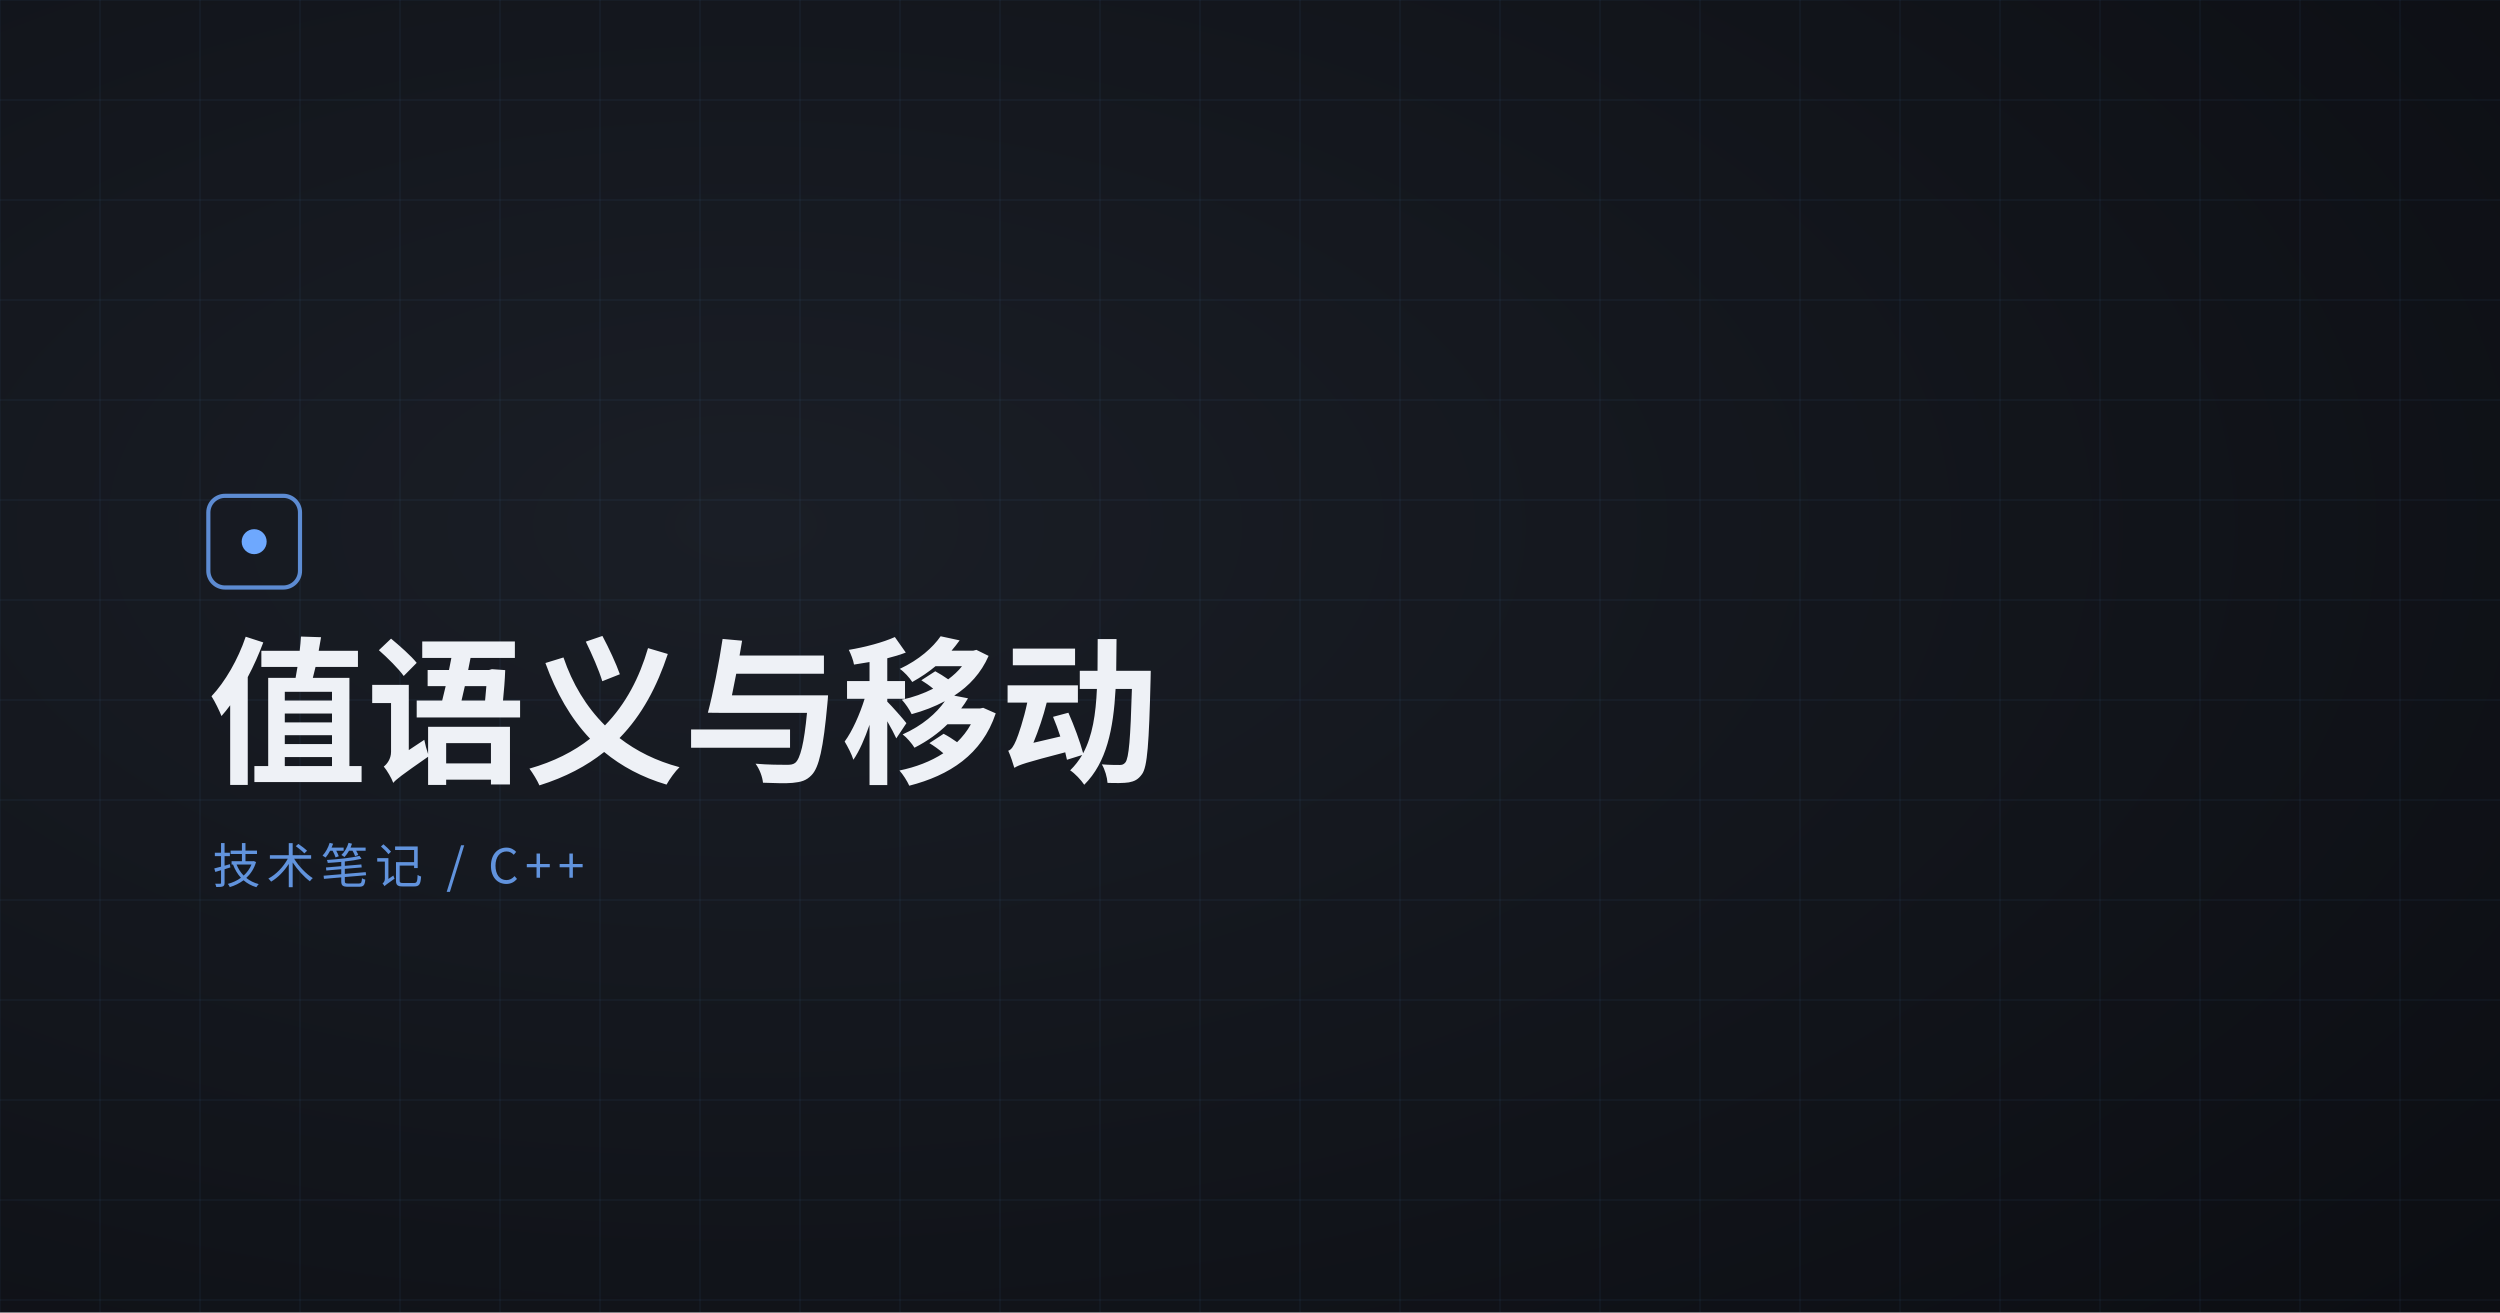
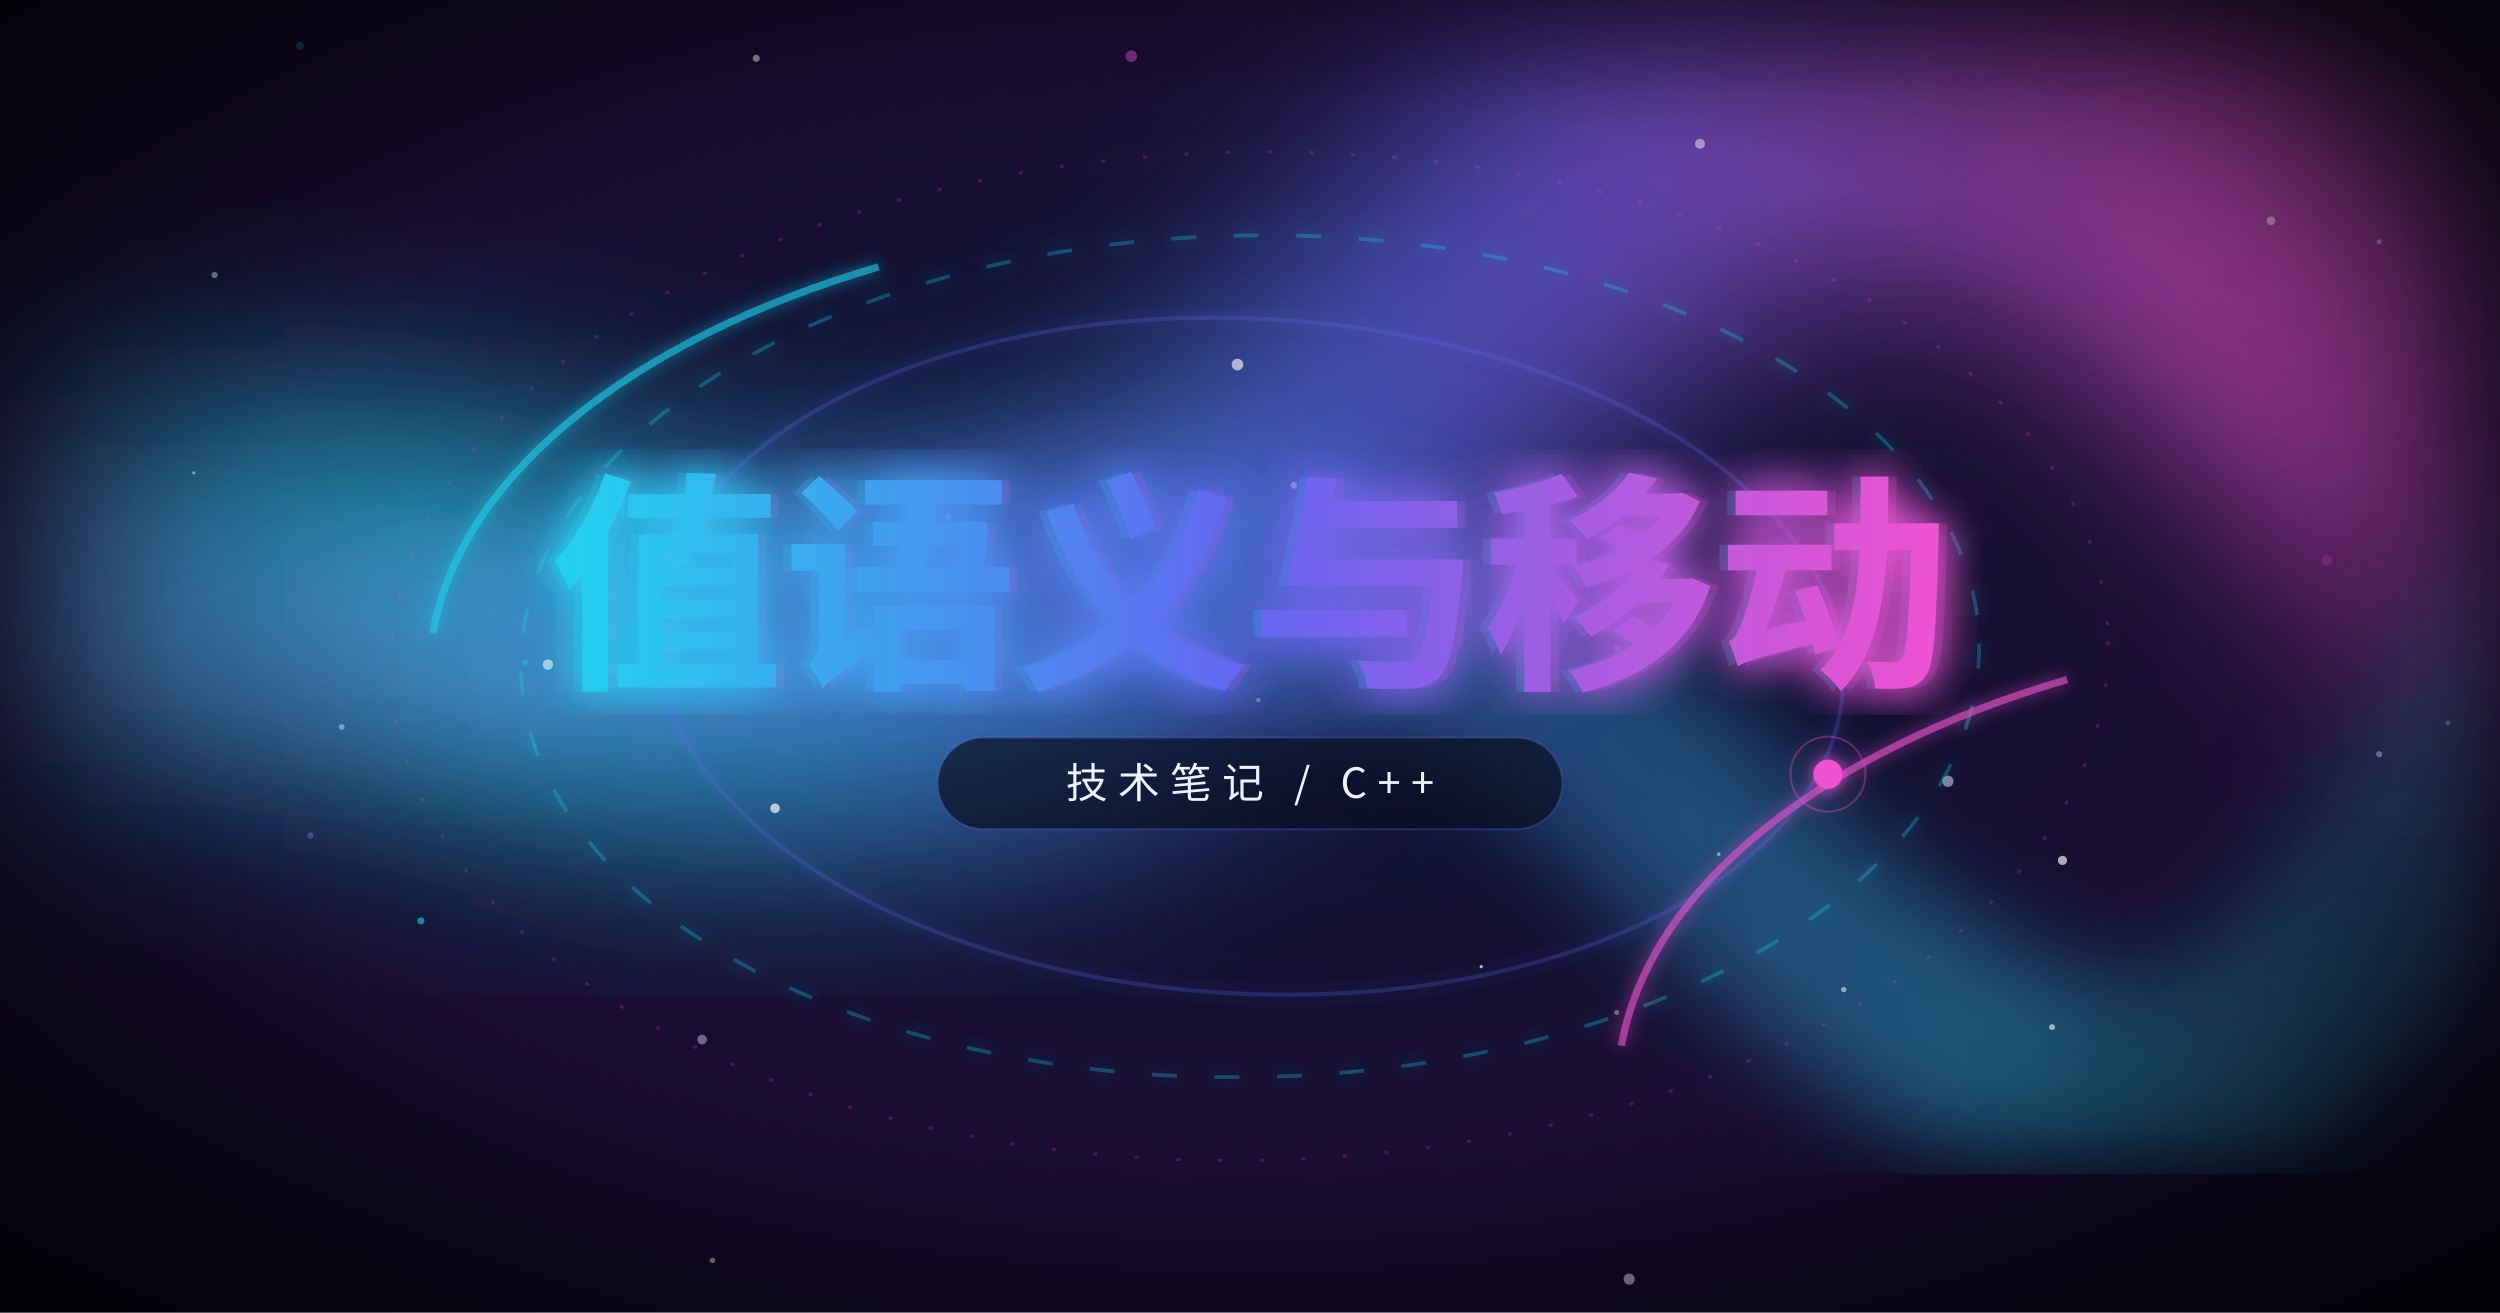
<svg xmlns="http://www.w3.org/2000/svg" width="1200" height="630" viewBox="0 0 1200 630">
  <defs>
-     <radialGradient id="bg" cx="0.3" cy="0.4" r="0.9">
-       <stop offset="0" stop-color="#1a1e26" />
-       <stop offset="1" stop-color="#0c0e13" />
+     <radialGradient id="bg" cx="50%" cy="45%" r="82%">
+       <stop stop-color="#07142f" />
+       <stop offset=".52" stop-color="#190c32" />
+       <stop offset="1" stop-color="#02030a" />
+     </radialGradient>
+     <linearGradient id="auroraA" x1="0" y1="0" x2="1" y2="0">
+       <stop stop-color="#22d3ee" stop-opacity="0" />
+       <stop offset=".25" stop-color="#22d3ee" stop-opacity=".82" />
+       <stop offset=".56" stop-color="#6366f1" stop-opacity=".70" />
+       <stop offset=".82" stop-color="#f052d1" stop-opacity=".72" />
+       <stop offset="1" stop-color="#f052d1" stop-opacity="0" />
+     </linearGradient>
+     <linearGradient id="auroraB" x1="0" y1="0" x2="1" y2="0">
+       <stop stop-color="#f052d1" stop-opacity="0" />
+       <stop offset=".42" stop-color="#6366f1" stop-opacity=".56" />
+       <stop offset=".75" stop-color="#22d3ee" stop-opacity=".58" />
+       <stop offset="1" stop-color="#22d3ee" stop-opacity="0" />
+     </linearGradient>
+     <linearGradient id="titleGradient" x1="0" y1="0" x2="1" y2="0">
+       <stop stop-color="#22d3ee" />
+       <stop offset=".5" stop-color="#6366f1" />
+       <stop offset="1" stop-color="#f052d1" />
+     </linearGradient>
+     <linearGradient id="prismGradient" x1="0" y1="0" x2="1" y2="1">
+       <stop stop-color="#22d3ee" stop-opacity=".48" />
+       <stop offset=".5" stop-color="#6366f1" stop-opacity=".10" />
+       <stop offset="1" stop-color="#f052d1" stop-opacity=".44" />
+     </linearGradient>
+     <linearGradient id="glassGradient" x1="0" y1="0" x2="1" y2="1">
+       <stop stop-color="#fff" stop-opacity=".13" />
+       <stop offset=".48" stop-color="#fff" stop-opacity=".035" />
+       <stop offset="1" stop-color="#6366f1" stop-opacity=".12" />
+     </linearGradient>
+     <filter id="blur48">
+       <feGaussianBlur stdDeviation="48" />
+     </filter>
+     <filter id="blur22">
+       <feGaussianBlur stdDeviation="22" />
+     </filter>
+     <filter id="lineGlow">
+       <feGaussianBlur stdDeviation="4" result="b" />
+       <feMerge>
+         <feMergeNode in="b" />
+         <feMergeNode in="SourceGraphic" />
+       </feMerge>
+     </filter>
+     <filter id="softGlow">
+       <feGaussianBlur stdDeviation="3" result="b" />
+       <feMerge>
+         <feMergeNode in="b" />
+         <feMergeNode in="SourceGraphic" />
+       </feMerge>
+     </filter>
+     <filter id="titleGlow">
+       <feGaussianBlur stdDeviation="11" result="b1" />
+       <feGaussianBlur stdDeviation="3" result="b2" />
+       <feMerge>
+         <feMergeNode in="b1" />
+         <feMergeNode in="b2" />
+         <feMergeNode in="SourceGraphic" />
+       </feMerge>
+     </filter>
+     <radialGradient id="vignette" cx="50%" cy="50%" r="73%">
+       <stop offset=".58" stop-color="#000" stop-opacity="0" />
+       <stop offset="1" stop-color="#000" stop-opacity=".70" />
    </radialGradient>
  </defs>
  <rect width="1200" height="630" fill="url(#bg)" />
-   <line x1="0" y1="0" x2="0" y2="630" stroke="#6ea8fe" stroke-width="1" opacity="0.04" />
-   <line x1="48" y1="0" x2="48" y2="630" stroke="#6ea8fe" stroke-width="1" opacity="0.04" />
-   <line x1="96" y1="0" x2="96" y2="630" stroke="#6ea8fe" stroke-width="1" opacity="0.04" />
-   <line x1="144" y1="0" x2="144" y2="630" stroke="#6ea8fe" stroke-width="1" opacity="0.04" />
-   <line x1="192" y1="0" x2="192" y2="630" stroke="#6ea8fe" stroke-width="1" opacity="0.04" />
-   <line x1="240" y1="0" x2="240" y2="630" stroke="#6ea8fe" stroke-width="1" opacity="0.04" />
-   <line x1="288" y1="0" x2="288" y2="630" stroke="#6ea8fe" stroke-width="1" opacity="0.04" />
-   <line x1="336" y1="0" x2="336" y2="630" stroke="#6ea8fe" stroke-width="1" opacity="0.04" />
-   <line x1="384" y1="0" x2="384" y2="630" stroke="#6ea8fe" stroke-width="1" opacity="0.04" />
-   <line x1="432" y1="0" x2="432" y2="630" stroke="#6ea8fe" stroke-width="1" opacity="0.04" />
-   <line x1="480" y1="0" x2="480" y2="630" stroke="#6ea8fe" stroke-width="1" opacity="0.04" />
-   <line x1="528" y1="0" x2="528" y2="630" stroke="#6ea8fe" stroke-width="1" opacity="0.04" />
-   <line x1="576" y1="0" x2="576" y2="630" stroke="#6ea8fe" stroke-width="1" opacity="0.04" />
-   <line x1="624" y1="0" x2="624" y2="630" stroke="#6ea8fe" stroke-width="1" opacity="0.04" />
-   <line x1="672" y1="0" x2="672" y2="630" stroke="#6ea8fe" stroke-width="1" opacity="0.04" />
-   <line x1="720" y1="0" x2="720" y2="630" stroke="#6ea8fe" stroke-width="1" opacity="0.04" />
-   <line x1="768" y1="0" x2="768" y2="630" stroke="#6ea8fe" stroke-width="1" opacity="0.04" />
-   <line x1="816" y1="0" x2="816" y2="630" stroke="#6ea8fe" stroke-width="1" opacity="0.04" />
-   <line x1="864" y1="0" x2="864" y2="630" stroke="#6ea8fe" stroke-width="1" opacity="0.04" />
-   <line x1="912" y1="0" x2="912" y2="630" stroke="#6ea8fe" stroke-width="1" opacity="0.04" />
-   <line x1="960" y1="0" x2="960" y2="630" stroke="#6ea8fe" stroke-width="1" opacity="0.04" />
-   <line x1="1008" y1="0" x2="1008" y2="630" stroke="#6ea8fe" stroke-width="1" opacity="0.04" />
-   <line x1="1056" y1="0" x2="1056" y2="630" stroke="#6ea8fe" stroke-width="1" opacity="0.04" />
-   <line x1="1104" y1="0" x2="1104" y2="630" stroke="#6ea8fe" stroke-width="1" opacity="0.04" />
-   <line x1="1152" y1="0" x2="1152" y2="630" stroke="#6ea8fe" stroke-width="1" opacity="0.04" />
-   <line x1="0" y1="0" x2="1200" y2="0" stroke="#6ea8fe" stroke-width="1" opacity="0.04" />
-   <line x1="0" y1="48" x2="1200" y2="48" stroke="#6ea8fe" stroke-width="1" opacity="0.04" />
-   <line x1="0" y1="96" x2="1200" y2="96" stroke="#6ea8fe" stroke-width="1" opacity="0.04" />
-   <line x1="0" y1="144" x2="1200" y2="144" stroke="#6ea8fe" stroke-width="1" opacity="0.04" />
-   <line x1="0" y1="192" x2="1200" y2="192" stroke="#6ea8fe" stroke-width="1" opacity="0.04" />
-   <line x1="0" y1="240" x2="1200" y2="240" stroke="#6ea8fe" stroke-width="1" opacity="0.04" />
-   <line x1="0" y1="288" x2="1200" y2="288" stroke="#6ea8fe" stroke-width="1" opacity="0.04" />
-   <line x1="0" y1="336" x2="1200" y2="336" stroke="#6ea8fe" stroke-width="1" opacity="0.04" />
-   <line x1="0" y1="384" x2="1200" y2="384" stroke="#6ea8fe" stroke-width="1" opacity="0.04" />
-   <line x1="0" y1="432" x2="1200" y2="432" stroke="#6ea8fe" stroke-width="1" opacity="0.04" />
-   <line x1="0" y1="480" x2="1200" y2="480" stroke="#6ea8fe" stroke-width="1" opacity="0.04" />
-   <line x1="0" y1="528" x2="1200" y2="528" stroke="#6ea8fe" stroke-width="1" opacity="0.04" />
-   <line x1="0" y1="576" x2="1200" y2="576" stroke="#6ea8fe" stroke-width="1" opacity="0.04" />
-   <line x1="0" y1="624" x2="1200" y2="624" stroke="#6ea8fe" stroke-width="1" opacity="0.04" />
-   <rect x="100" y="238" width="44" height="44" rx="8" fill="none" stroke="#6ea8fe" stroke-width="2" opacity="0.8" />
-   <circle cx="122" cy="260" r="6" fill="#6ea8fe" />
-   <text x="100" y="370" font-family="'PingFang SC','Microsoft YaHei','Noto Sans CJK SC',sans-serif" font-size="76" font-weight="700" fill="#eef1f6">值语义与移动</text>
-   <text x="102" y="424" font-family="'PingFang SC','Microsoft YaHei','Noto Sans CJK SC',sans-serif" font-size="23" fill="#6ea8fe" opacity="0.85" letter-spacing="3">技术笔记 / C++</text>
+   <path d="M-160 409 C100 70 360 520 660 198 S1060 90 1360 438" fill="none" stroke="url(#auroraA)" stroke-width="172" filter="url(#blur48)" opacity=".94" />
+   <path d="M-100 191 C220 500 500 90 800 385 S1110 465 1320 140" fill="none" stroke="url(#auroraB)" stroke-width="105" filter="url(#blur22)" opacity=".64" />
+   <circle cx="202" cy="442" r="1.7" fill="#22d3ee" opacity="0.59" />
+   <circle cx="990" cy="413" r="2.2" fill="#ffffff" opacity="0.65" />
+   <circle cx="776" cy="311" r="1.8" fill="#ffffff" opacity="0.24" />
+   <circle cx="594" cy="175" r="2.8" fill="#ffffff" opacity="0.61" />
+   <circle cx="885" cy="475" r="1.3" fill="#ffffff" opacity="0.52" />
+   <circle cx="543" cy="27" r="2.8" fill="#f052d1" opacity="0.46" />
+   <circle cx="534" cy="281" r="1.1" fill="#ffffff" opacity="0.47" />
+   <circle cx="1090" cy="106" r="2.1" fill="#ffffff" opacity="0.40" />
+   <circle cx="604" cy="336" r="1.1" fill="#ffffff" opacity="0.29" />
+   <circle cx="621" cy="233" r="1.6" fill="#ffffff" opacity="0.38" />
+   <circle cx="809" cy="244" r="1.7" fill="#6366f1" opacity="0.50" />
+   <circle cx="337" cy="499" r="2.3" fill="#ffffff" opacity="0.38" />
+   <circle cx="455" cy="248" r="1.4" fill="#ffffff" opacity="0.47" />
+   <circle cx="103" cy="132" r="1.5" fill="#ffffff" opacity="0.45" />
+   <circle cx="1175" cy="347" r="1.2" fill="#ffffff" opacity="0.23" />
+   <circle cx="144" cy="22" r="1.9" fill="#22d3ee" opacity="0.27" />
+   <circle cx="263" cy="319" r="2.5" fill="#ffffff" opacity="0.60" />
+   <circle cx="985" cy="493" r="1.4" fill="#ffffff" opacity="0.59" />
+   <circle cx="93" cy="227" r="0.8" fill="#ffffff" opacity="0.48" />
+   <circle cx="164" cy="349" r="1.4" fill="#ffffff" opacity="0.40" />
+   <circle cx="1117" cy="269" r="2.5" fill="#f052d1" opacity="0.18" />
+   <circle cx="782" cy="614" r="2.7" fill="#ffffff" opacity="0.46" />
+   <circle cx="1142" cy="362" r="1.5" fill="#ffffff" opacity="0.34" />
+   <circle cx="1142" cy="116" r="1.2" fill="#ffffff" opacity="0.32" />
+   <circle cx="342" cy="605" r="1.3" fill="#ffffff" opacity="0.45" />
+   <circle cx="149" cy="401" r="1.5" fill="#6366f1" opacity="0.51" />
+   <circle cx="776" cy="486" r="1.2" fill="#ffffff" opacity="0.38" />
+   <circle cx="825" cy="410" r="0.9" fill="#ffffff" opacity="0.48" />
+   <circle cx="363" cy="28" r="1.7" fill="#ffffff" opacity="0.51" />
+   <circle cx="711" cy="464" r="0.8" fill="#ffffff" opacity="0.67" />
+   <circle cx="252" cy="318" r="1.5" fill="#22d3ee" opacity="0.39" />
+   <circle cx="816" cy="69" r="2.4" fill="#ffffff" opacity="0.46" />
+   <circle cx="935" cy="375" r="2.7" fill="#ffffff" opacity="0.48" />
+   <circle cx="372" cy="388" r="2.3" fill="#ffffff" opacity="0.68" />
+   <g transform="translate(600 315) rotate(-1)" fill="none" filter="url(#lineGlow)">
+     <ellipse rx="350" ry="202" stroke="#22d3ee" stroke-opacity=".28" stroke-width="1.8" stroke-dasharray="12 18" />
+     <ellipse rx="412" ry="242" stroke="#f052d1" stroke-opacity=".20" stroke-width="1.5" stroke-dasharray="2 18" />
+     <path d="M-392 -18 A395 218 0 0 1 -175 -190" stroke="#22d3ee" stroke-width="3.5" opacity=".58" />
+     <path d="M175 190 A395 218 0 0 1 392 18" stroke="#f052d1" stroke-width="3.5" opacity=".58" />
+   </g>
+   <g transform="translate(600 315) rotate(3)" fill="none" filter="url(#lineGlow)">
+     <ellipse rx="285" ry="162" stroke="#6366f1" stroke-width="2" stroke-opacity=".24" />
+     <circle cx="-278" cy="-34" r="7" fill="#22d3ee" stroke="none" />
+     <circle cx="280" cy="42" r="7" fill="#f052d1" stroke="none" />
+     <circle cx="-278" cy="-34" r="18" stroke="#22d3ee" stroke-opacity=".32" />
+     <circle cx="280" cy="42" r="18" stroke="#f052d1" stroke-opacity=".32" />
+   </g>
+   <text x="596" y="322" font-family="'PingFang SC','Microsoft YaHei','Noto Sans CJK SC',sans-serif" font-size="112" font-weight="900" fill="#22d3ee" opacity=".22" text-anchor="middle">值语义与移动</text>
+   <text x="604" y="322" font-family="'PingFang SC','Microsoft YaHei','Noto Sans CJK SC',sans-serif" font-size="112" font-weight="900" fill="#f052d1" opacity=".20" text-anchor="middle">值语义与移动</text>
+   <text x="600" y="322" font-family="'PingFang SC','Microsoft YaHei','Noto Sans CJK SC',sans-serif" font-size="112" font-weight="900" fill="url(#titleGradient)" text-anchor="middle" filter="url(#titleGlow)">值语义与移动</text>
+   <rect x="450" y="354" width="300" height="44" rx="22" fill="#070a18" opacity=".64" stroke="#6366f1" stroke-opacity=".42" />
+   <text x="600" y="383" font-family="'PingFang SC','Microsoft YaHei','Noto Sans CJK SC',sans-serif" font-size="20" fill="#eef2ff" text-anchor="middle" letter-spacing="5">技术笔记 / C++</text>
+   <rect width="1200" height="630" fill="url(#vignette)" pointer-events="none" />
</svg>
